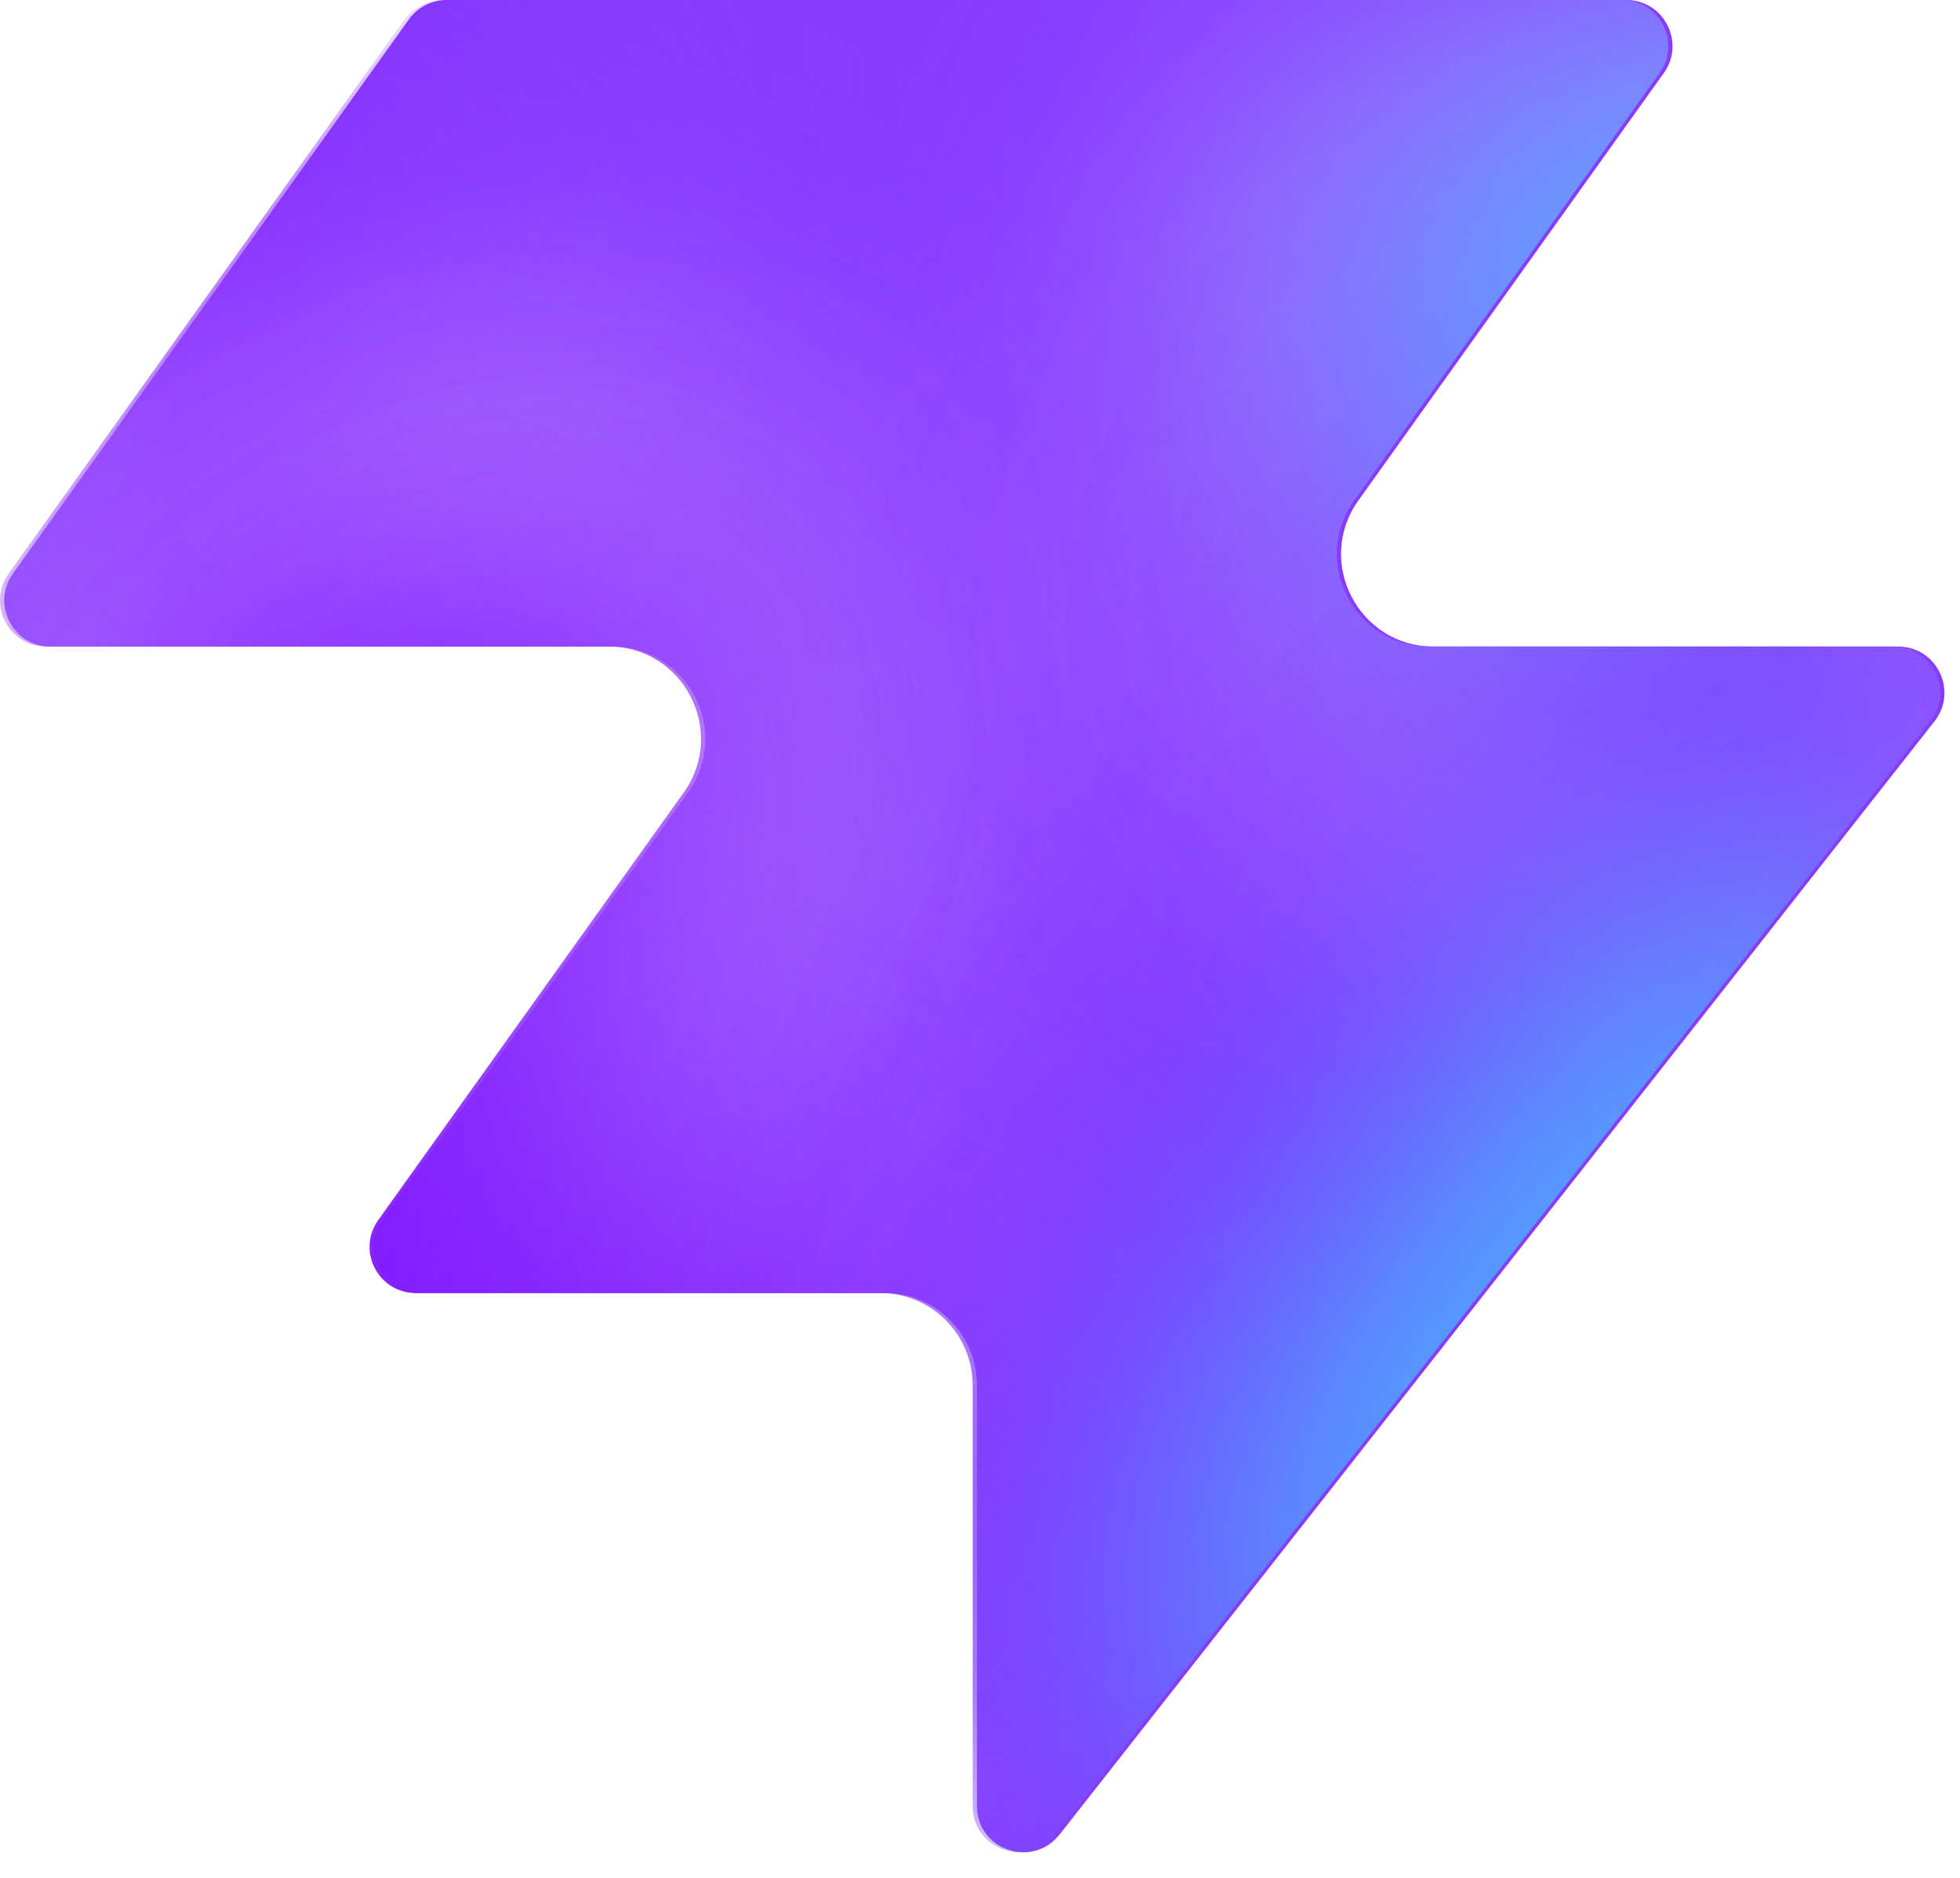
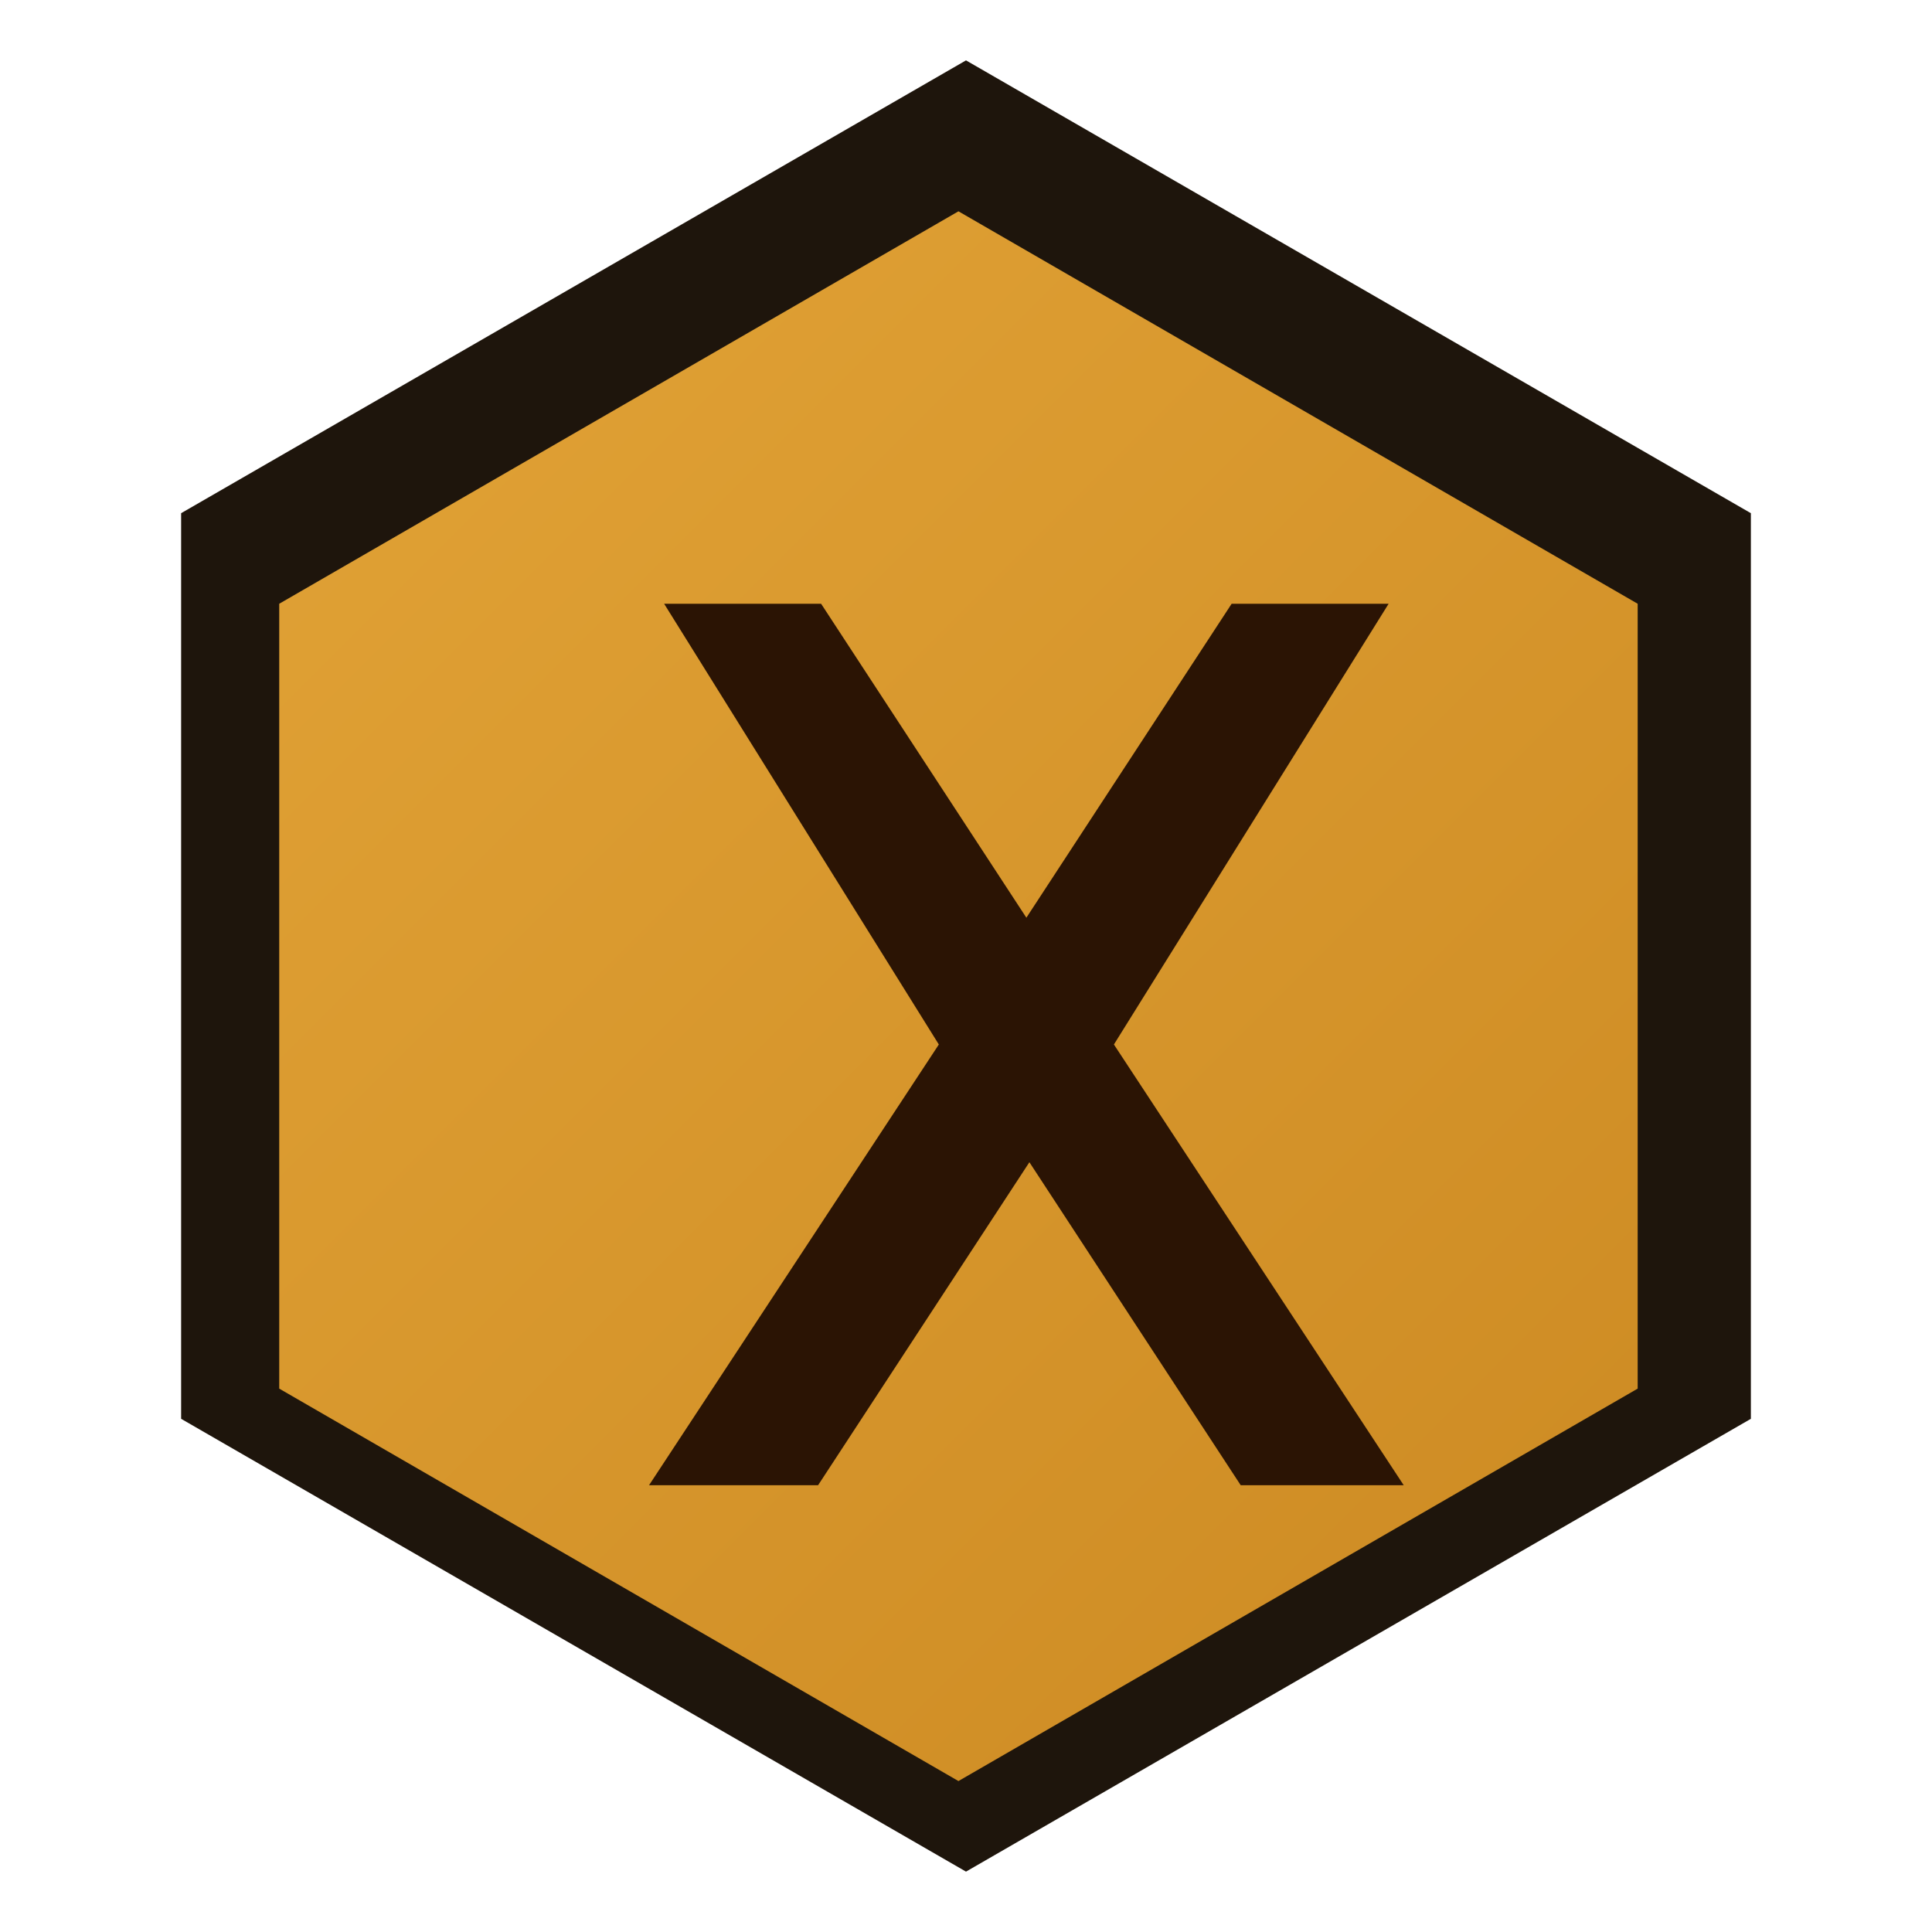
- <svg xmlns="http://www.w3.org/2000/svg" width="48" height="46" fill="none" viewBox="0 0 48 46">
-   <path fill="#863bff" d="M25.946 44.938c-.664.845-2.021.375-2.021-.698V33.937a2.26 2.26 0 0 0-2.262-2.262H10.287c-.92 0-1.456-1.04-.92-1.788l7.48-10.471c1.07-1.497 0-3.578-1.842-3.578H1.237c-.92 0-1.456-1.04-.92-1.788L10.013.474c.214-.297.556-.474.92-.474h28.894c.92 0 1.456 1.04.92 1.788l-7.48 10.471c-1.07 1.498 0 3.579 1.842 3.579h11.377c.943 0 1.473 1.088.89 1.83L25.947 44.94z" style="fill:#863bff;fill:color(display-p3 .525 .23 1);fill-opacity:1" />
-   <mask id="a" width="48" height="46" x="0" y="0" maskUnits="userSpaceOnUse" style="mask-type:alpha">
-     <path fill="#000" d="M25.842 44.938c-.664.844-2.021.375-2.021-.698V33.937a2.26 2.26 0 0 0-2.262-2.262H10.183c-.92 0-1.456-1.04-.92-1.788l7.48-10.471c1.07-1.498 0-3.579-1.842-3.579H1.133c-.92 0-1.456-1.04-.92-1.787L9.91.473c.214-.297.556-.474.92-.474h28.894c.92 0 1.456 1.04.92 1.788l-7.48 10.471c-1.07 1.498 0 3.578 1.842 3.578h11.377c.943 0 1.473 1.088.89 1.832L25.843 44.94z" style="fill:#000;fill-opacity:1" />
-   </mask>
-   <g mask="url(#a)">
-     <g filter="url(#b)">
-       <ellipse cx="5.508" cy="14.704" fill="#ede6ff" rx="5.508" ry="14.704" style="fill:#ede6ff;fill:color(display-p3 .927 .903 1);fill-opacity:1" transform="matrix(.00324 1 1 -.00324 -4.47 31.516)" />
-     </g>
-     <g filter="url(#c)">
-       <ellipse cx="10.399" cy="29.851" fill="#ede6ff" rx="10.399" ry="29.851" style="fill:#ede6ff;fill:color(display-p3 .927 .903 1);fill-opacity:1" transform="matrix(.00324 1 1 -.00324 -39.328 7.883)" />
-     </g>
-     <g filter="url(#d)">
-       <ellipse cx="5.508" cy="30.487" fill="#7e14ff" rx="5.508" ry="30.487" style="fill:#7e14ff;fill:color(display-p3 .492 .077 1);fill-opacity:1" transform="rotate(89.814 -25.913 -14.639)scale(1 -1)" />
-     </g>
-     <g filter="url(#e)">
-       <ellipse cx="5.508" cy="30.599" fill="#7e14ff" rx="5.508" ry="30.599" style="fill:#7e14ff;fill:color(display-p3 .492 .077 1);fill-opacity:1" transform="rotate(89.814 -32.644 -3.334)scale(1 -1)" />
-     </g>
-     <g filter="url(#f)">
-       <ellipse cx="5.508" cy="30.599" fill="#7e14ff" rx="5.508" ry="30.599" style="fill:#7e14ff;fill:color(display-p3 .492 .077 1);fill-opacity:1" transform="matrix(.00324 1 1 -.00324 -34.34 30.47)" />
-     </g>
-     <g filter="url(#g)">
-       <ellipse cx="14.072" cy="22.078" fill="#ede6ff" rx="14.072" ry="22.078" style="fill:#ede6ff;fill:color(display-p3 .927 .903 1);fill-opacity:1" transform="rotate(93.35 24.506 48.493)scale(-1 1)" />
-     </g>
-     <g filter="url(#h)">
-       <ellipse cx="3.47" cy="21.501" fill="#7e14ff" rx="3.47" ry="21.501" style="fill:#7e14ff;fill:color(display-p3 .492 .077 1);fill-opacity:1" transform="rotate(89.009 28.708 47.59)scale(-1 1)" />
-     </g>
-     <g filter="url(#i)">
-       <ellipse cx="3.47" cy="21.501" fill="#7e14ff" rx="3.47" ry="21.501" style="fill:#7e14ff;fill:color(display-p3 .492 .077 1);fill-opacity:1" transform="rotate(89.009 28.708 47.59)scale(-1 1)" />
-     </g>
-     <g filter="url(#j)">
-       <ellipse cx=".387" cy="8.972" fill="#7e14ff" rx="4.407" ry="29.108" style="fill:#7e14ff;fill:color(display-p3 .492 .077 1);fill-opacity:1" transform="rotate(39.51 .387 8.972)" />
-     </g>
-     <g filter="url(#k)">
-       <ellipse cx="47.523" cy="-6.092" fill="#7e14ff" rx="4.407" ry="29.108" style="fill:#7e14ff;fill:color(display-p3 .492 .077 1);fill-opacity:1" transform="rotate(37.892 47.523 -6.092)" />
-     </g>
-     <g filter="url(#l)">
-       <ellipse cx="41.412" cy="6.333" fill="#47bfff" rx="5.971" ry="9.665" style="fill:#47bfff;fill:color(display-p3 .28 .748 1);fill-opacity:1" transform="rotate(37.892 41.412 6.333)" />
-     </g>
-     <g filter="url(#m)">
-       <ellipse cx="-1.879" cy="38.332" fill="#7e14ff" rx="4.407" ry="29.108" style="fill:#7e14ff;fill:color(display-p3 .492 .077 1);fill-opacity:1" transform="rotate(37.892 -1.88 38.332)" />
-     </g>
-     <g filter="url(#n)">
-       <ellipse cx="-1.879" cy="38.332" fill="#7e14ff" rx="4.407" ry="29.108" style="fill:#7e14ff;fill:color(display-p3 .492 .077 1);fill-opacity:1" transform="rotate(37.892 -1.88 38.332)" />
-     </g>
-     <g filter="url(#o)">
-       <ellipse cx="35.651" cy="29.907" fill="#7e14ff" rx="4.407" ry="29.108" style="fill:#7e14ff;fill:color(display-p3 .492 .077 1);fill-opacity:1" transform="rotate(37.892 35.651 29.907)" />
-     </g>
-     <g filter="url(#p)">
-       <ellipse cx="38.418" cy="32.4" fill="#47bfff" rx="5.971" ry="15.297" style="fill:#47bfff;fill:color(display-p3 .28 .748 1);fill-opacity:1" transform="rotate(37.892 38.418 32.4)" />
-     </g>
-   </g>
+ <svg xmlns="http://www.w3.org/2000/svg" width="64" height="64" viewBox="0 0 64 64" fill="none">
  <defs>
-     <filter id="b" width="60.045" height="41.654" x="-19.77" y="16.149" color-interpolation-filters="sRGB" filterUnits="userSpaceOnUse">
-       <feFlood flood-opacity="0" result="BackgroundImageFix" />
-       <feBlend in="SourceGraphic" in2="BackgroundImageFix" result="shape" />
-       <feGaussianBlur result="effect1_foregroundBlur_2002_17158" stdDeviation="7.659" />
-     </filter>
-     <filter id="c" width="90.34" height="51.437" x="-54.613" y="-7.533" color-interpolation-filters="sRGB" filterUnits="userSpaceOnUse">
-       <feFlood flood-opacity="0" result="BackgroundImageFix" />
-       <feBlend in="SourceGraphic" in2="BackgroundImageFix" result="shape" />
-       <feGaussianBlur result="effect1_foregroundBlur_2002_17158" stdDeviation="7.659" />
-     </filter>
-     <filter id="d" width="79.355" height="29.4" x="-49.64" y="2.03" color-interpolation-filters="sRGB" filterUnits="userSpaceOnUse">
-       <feFlood flood-opacity="0" result="BackgroundImageFix" />
-       <feBlend in="SourceGraphic" in2="BackgroundImageFix" result="shape" />
-       <feGaussianBlur result="effect1_foregroundBlur_2002_17158" stdDeviation="4.596" />
-     </filter>
-     <filter id="e" width="79.579" height="29.4" x="-45.045" y="20.029" color-interpolation-filters="sRGB" filterUnits="userSpaceOnUse">
-       <feFlood flood-opacity="0" result="BackgroundImageFix" />
-       <feBlend in="SourceGraphic" in2="BackgroundImageFix" result="shape" />
-       <feGaussianBlur result="effect1_foregroundBlur_2002_17158" stdDeviation="4.596" />
-     </filter>
-     <filter id="f" width="79.579" height="29.4" x="-43.513" y="21.178" color-interpolation-filters="sRGB" filterUnits="userSpaceOnUse">
-       <feFlood flood-opacity="0" result="BackgroundImageFix" />
-       <feBlend in="SourceGraphic" in2="BackgroundImageFix" result="shape" />
-       <feGaussianBlur result="effect1_foregroundBlur_2002_17158" stdDeviation="4.596" />
-     </filter>
-     <filter id="g" width="74.749" height="58.852" x="15.756" y="-17.901" color-interpolation-filters="sRGB" filterUnits="userSpaceOnUse">
-       <feFlood flood-opacity="0" result="BackgroundImageFix" />
-       <feBlend in="SourceGraphic" in2="BackgroundImageFix" result="shape" />
-       <feGaussianBlur result="effect1_foregroundBlur_2002_17158" stdDeviation="7.659" />
-     </filter>
-     <filter id="h" width="61.377" height="25.362" x="23.548" y="2.284" color-interpolation-filters="sRGB" filterUnits="userSpaceOnUse">
-       <feFlood flood-opacity="0" result="BackgroundImageFix" />
-       <feBlend in="SourceGraphic" in2="BackgroundImageFix" result="shape" />
-       <feGaussianBlur result="effect1_foregroundBlur_2002_17158" stdDeviation="4.596" />
-     </filter>
-     <filter id="i" width="61.377" height="25.362" x="23.548" y="2.284" color-interpolation-filters="sRGB" filterUnits="userSpaceOnUse">
-       <feFlood flood-opacity="0" result="BackgroundImageFix" />
-       <feBlend in="SourceGraphic" in2="BackgroundImageFix" result="shape" />
-       <feGaussianBlur result="effect1_foregroundBlur_2002_17158" stdDeviation="4.596" />
-     </filter>
-     <filter id="j" width="56.045" height="63.649" x="-27.636" y="-22.853" color-interpolation-filters="sRGB" filterUnits="userSpaceOnUse">
-       <feFlood flood-opacity="0" result="BackgroundImageFix" />
-       <feBlend in="SourceGraphic" in2="BackgroundImageFix" result="shape" />
-       <feGaussianBlur result="effect1_foregroundBlur_2002_17158" stdDeviation="4.596" />
-     </filter>
-     <filter id="k" width="54.814" height="64.646" x="20.116" y="-38.415" color-interpolation-filters="sRGB" filterUnits="userSpaceOnUse">
-       <feFlood flood-opacity="0" result="BackgroundImageFix" />
-       <feBlend in="SourceGraphic" in2="BackgroundImageFix" result="shape" />
-       <feGaussianBlur result="effect1_foregroundBlur_2002_17158" stdDeviation="4.596" />
-     </filter>
-     <filter id="l" width="33.541" height="35.313" x="24.641" y="-11.323" color-interpolation-filters="sRGB" filterUnits="userSpaceOnUse">
-       <feFlood flood-opacity="0" result="BackgroundImageFix" />
-       <feBlend in="SourceGraphic" in2="BackgroundImageFix" result="shape" />
-       <feGaussianBlur result="effect1_foregroundBlur_2002_17158" stdDeviation="4.596" />
-     </filter>
-     <filter id="m" width="54.814" height="64.646" x="-29.286" y="6.009" color-interpolation-filters="sRGB" filterUnits="userSpaceOnUse">
-       <feFlood flood-opacity="0" result="BackgroundImageFix" />
-       <feBlend in="SourceGraphic" in2="BackgroundImageFix" result="shape" />
-       <feGaussianBlur result="effect1_foregroundBlur_2002_17158" stdDeviation="4.596" />
-     </filter>
-     <filter id="n" width="54.814" height="64.646" x="-29.286" y="6.009" color-interpolation-filters="sRGB" filterUnits="userSpaceOnUse">
-       <feFlood flood-opacity="0" result="BackgroundImageFix" />
-       <feBlend in="SourceGraphic" in2="BackgroundImageFix" result="shape" />
-       <feGaussianBlur result="effect1_foregroundBlur_2002_17158" stdDeviation="4.596" />
-     </filter>
-     <filter id="o" width="54.814" height="64.646" x="8.244" y="-2.416" color-interpolation-filters="sRGB" filterUnits="userSpaceOnUse">
-       <feFlood flood-opacity="0" result="BackgroundImageFix" />
-       <feBlend in="SourceGraphic" in2="BackgroundImageFix" result="shape" />
-       <feGaussianBlur result="effect1_foregroundBlur_2002_17158" stdDeviation="4.596" />
-     </filter>
-     <filter id="p" width="39.409" height="43.623" x="18.713" y="10.588" color-interpolation-filters="sRGB" filterUnits="userSpaceOnUse">
-       <feFlood flood-opacity="0" result="BackgroundImageFix" />
-       <feBlend in="SourceGraphic" in2="BackgroundImageFix" result="shape" />
-       <feGaussianBlur result="effect1_foregroundBlur_2002_17158" stdDeviation="4.596" />
-     </filter>
+     <linearGradient id="g" x1="0" y1="0" x2="64" y2="64" gradientUnits="userSpaceOnUse">
+       <stop stop-color="#E5A73A" />
+       <stop offset="1" stop-color="#C9861F" />
+     </linearGradient>
  </defs>
+   <path d="M32 2l26 15v30L32 62 6 47V17L32 2z" fill="#1E150C" />
+   <path d="M32 7l22.5 13v26L32 59 9.5 46V20L32 7z" fill="url(#g)" transform="translate(-0.25 0)" />
+   <path d="M22 20h5.2l6.8 10.4L40.8 20H46L36.9 34.6 46.5 49.2h-5.4l-7-10.7-7 10.7h-5.6l9.6-14.6L22 20z" fill="#2B1404" />
</svg>
